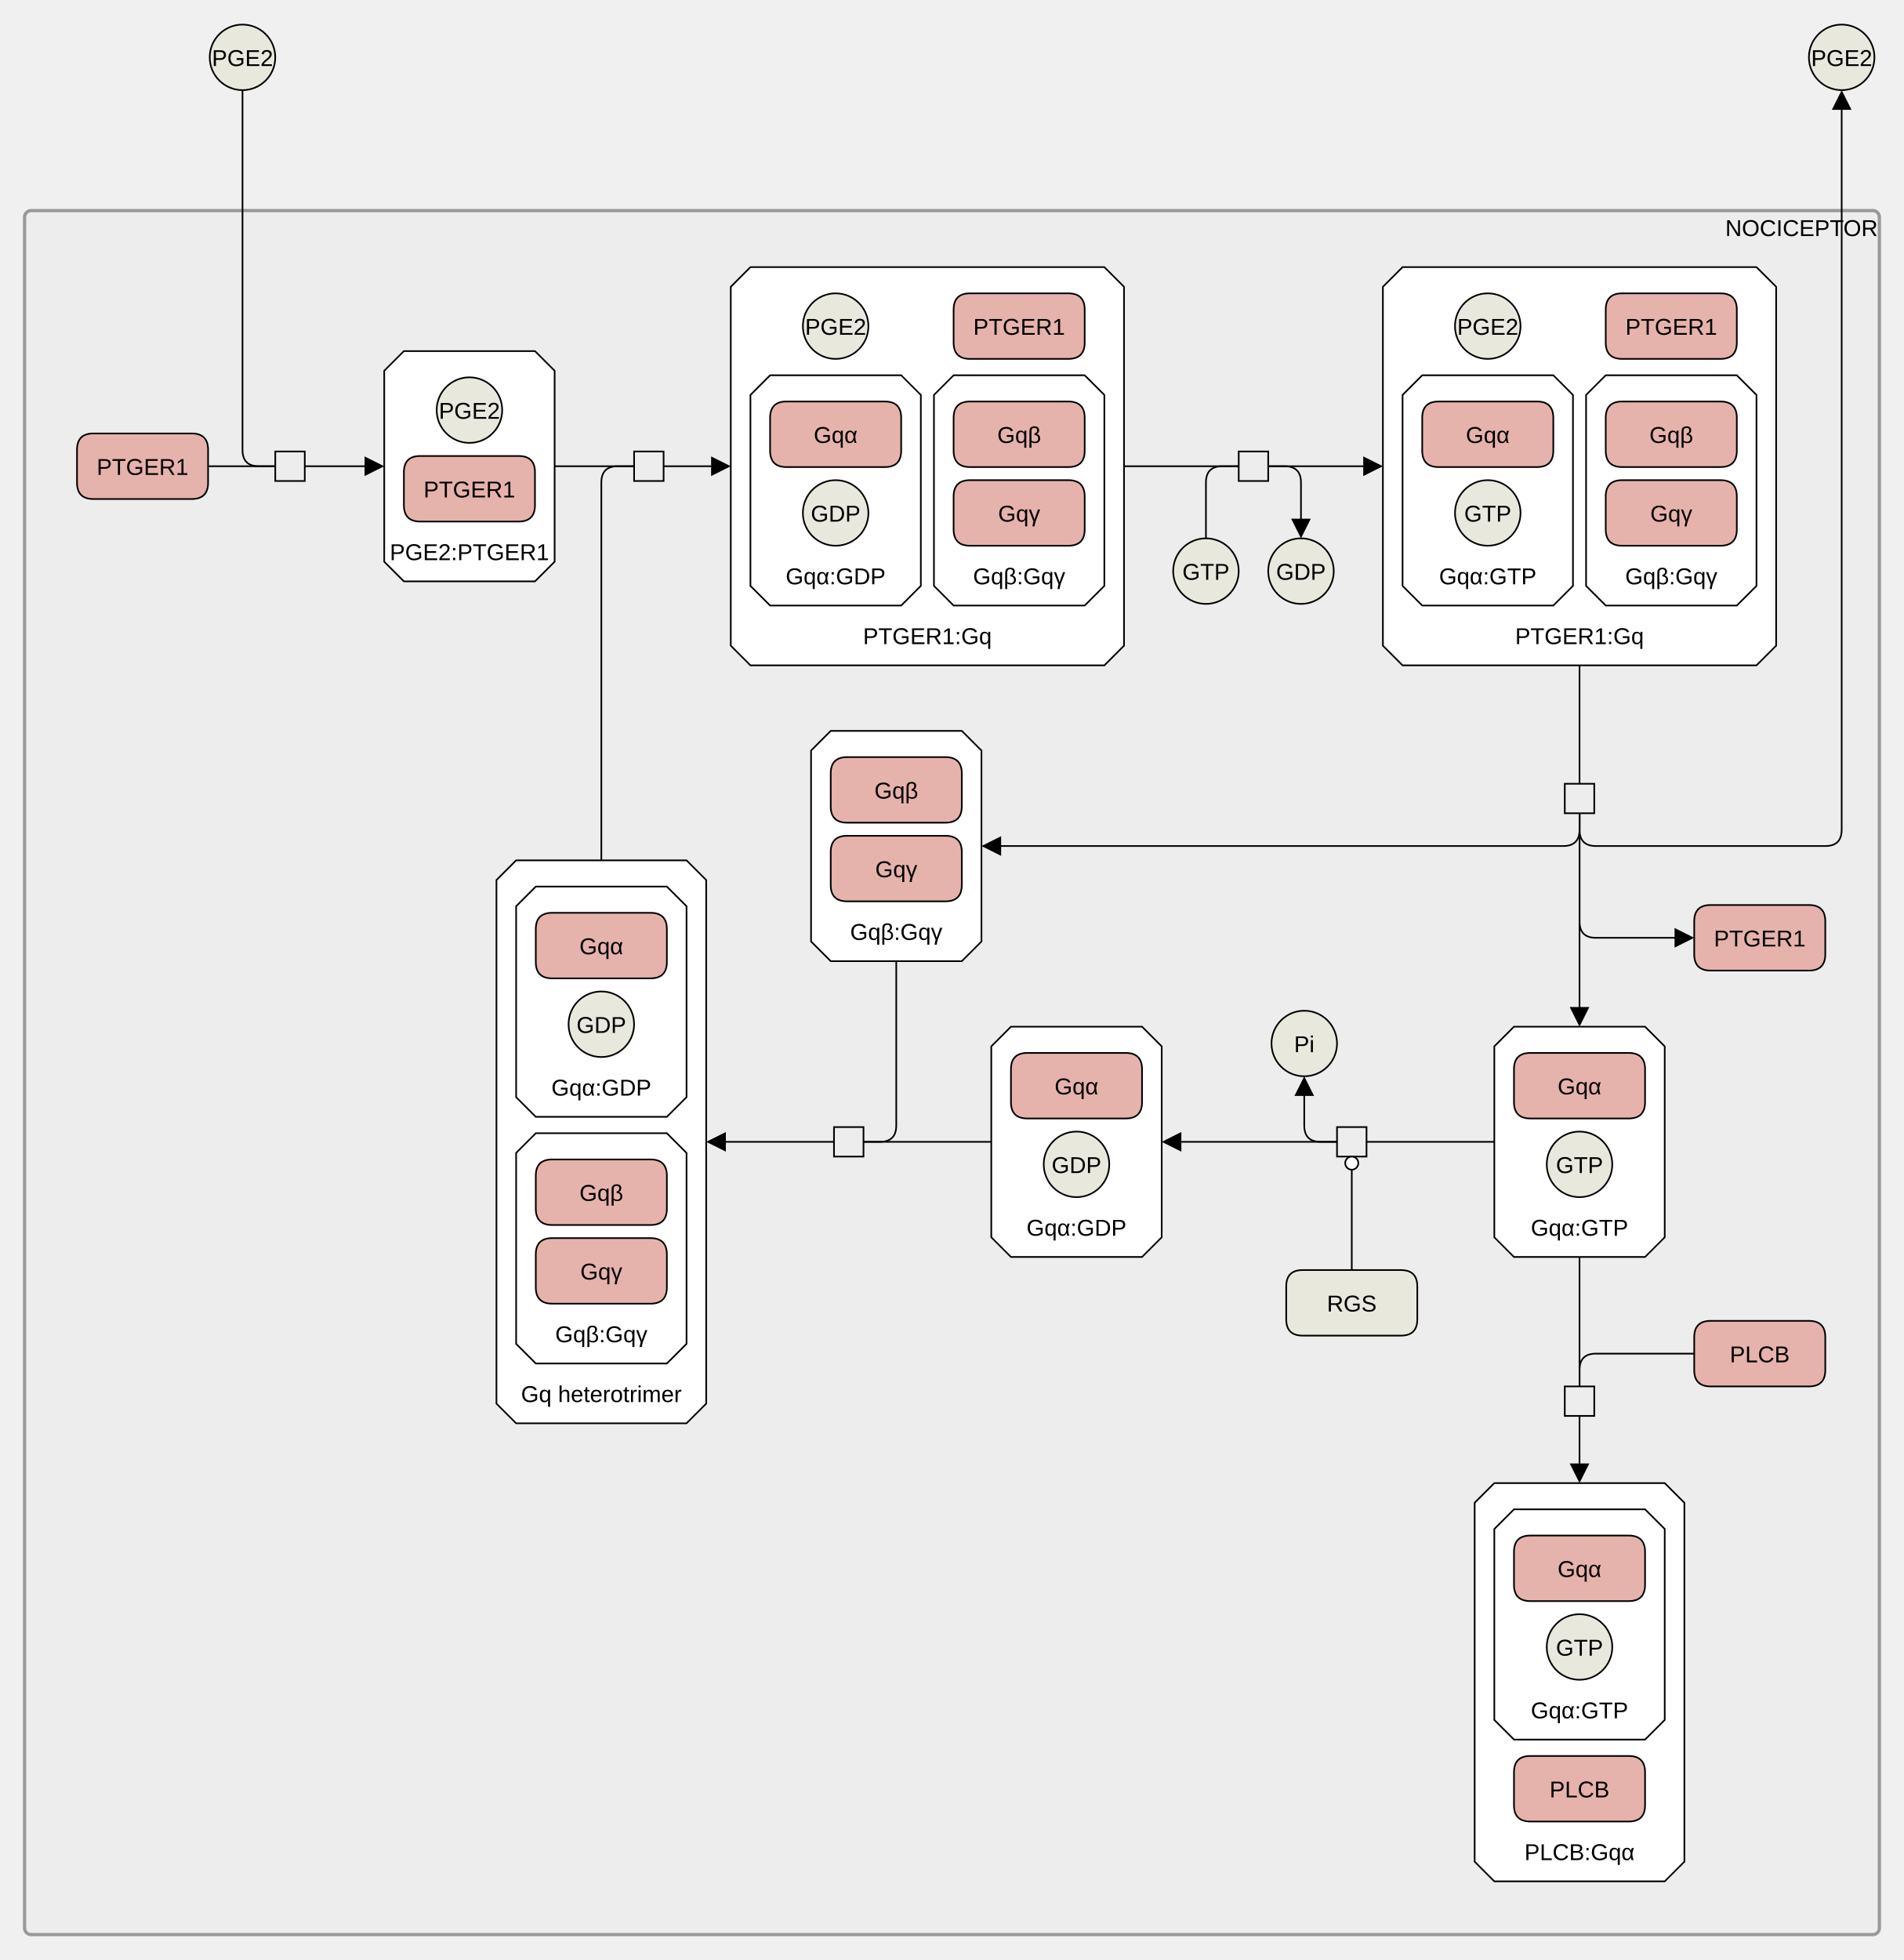
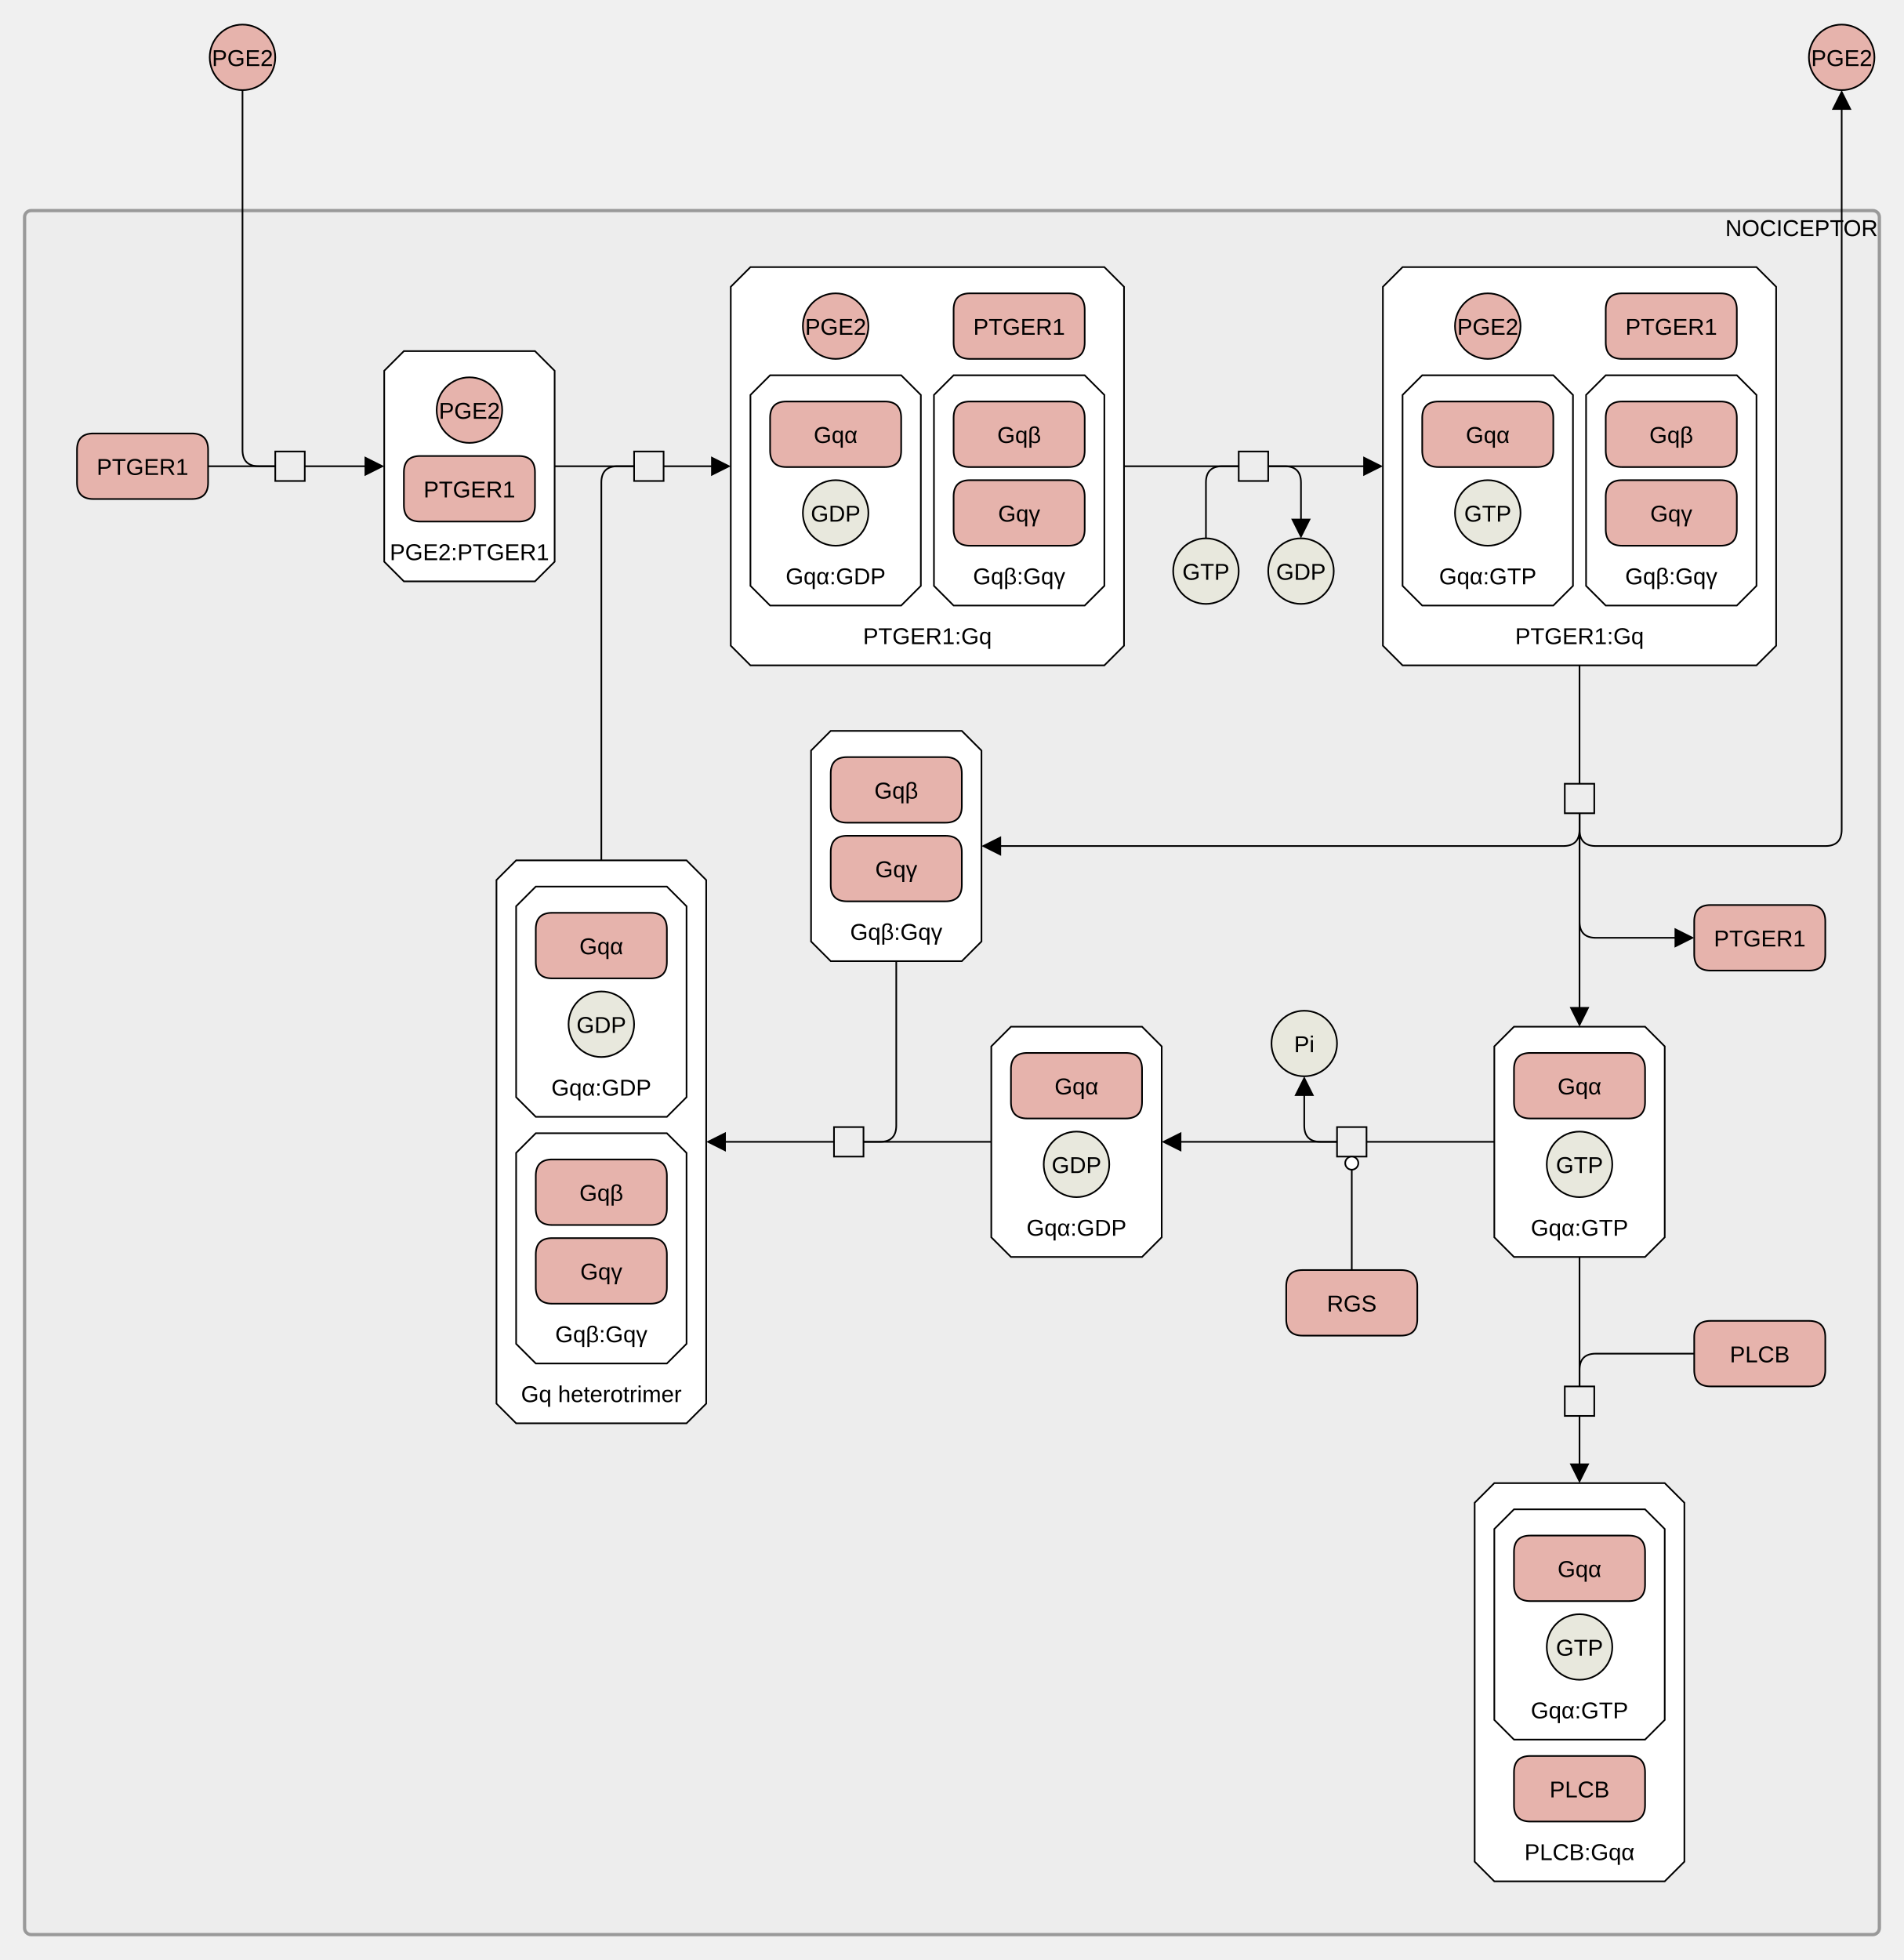
<svg xmlns="http://www.w3.org/2000/svg" width="1162" height="1196" viewBox="0 0 1162 1196" stroke-linecap="butt" stroke-miterlimit="10">
  <g transform="translate(-25,-25)">
    <path d="M40 157.5 C40 155.291 41.791 153.5 44 153.5 L1168 153.5 C1170.209 153.5 1172 155.291 1172 157.5 L1172 1201.5 C1172 1203.709 1170.209 1205.5 1168 1205.5 L44 1205.5 C41.791 1205.5 40 1203.709 40 1201.5 Z" fill="#999999" fill-opacity="0.031" stroke="none" />
    <path d="M40 157.5 C40 155.291 41.791 153.5 44 153.5 L1168 153.5 C1170.209 153.5 1172 155.291 1172 157.5 L1172 1201.5 C1172 1203.709 1170.209 1205.5 1168 1205.5 L44 1205.5 C41.791 1205.5 40 1203.709 40 1201.5 Z" fill="none" stroke="#999999" stroke-width="2" />
    <text x="1124.5" y="169.041" text-anchor="middle" font-family="'Dialog', Arial, Helvetica, sans-serif" font-size="14" fill="#000000" stroke="none" xml:space="preserve">NOCICEPTOR</text>
    <path d="M483 188 L699 188 L711 200 L711 419 L699 431 L483 431 L471 419 L471 200 Z" fill="#FFFFFF" stroke="none" />
    <path d="M483 188 L699 188 L711 200 L711 419 L699 431 L483 431 L471 419 L471 200 Z" fill="none" stroke="#000000" />
    <text x="591" y="418.041" text-anchor="middle" font-family="'Dialog', Arial, Helvetica, sans-serif" font-size="14" fill="#000000" stroke="none" xml:space="preserve">PTGER1:Gq</text>
    <path d="M495 254 L575 254 L587 266 L587 382.5 L575 394.5 L495 394.5 L483 382.5 L483 266 Z" fill="#FFFFFF" stroke="none" />
    <path d="M495 254 L575 254 L587 266 L587 382.5 L575 394.5 L495 394.5 L483 382.5 L483 266 Z" fill="none" stroke="#000000" />
    <text x="535" y="381.541" text-anchor="middle" font-family="'Dialog', Arial, Helvetica, sans-serif" font-size="14" fill="#000000" stroke="none" xml:space="preserve">Gqα:GDP</text>
    <path d="M495 280 Q495 270 505 270 L565 270 Q575 270 575 280 L575 300 Q575 310 565 310 L505 310 Q495 310 495 300 Z" fill="#E6B3AC" stroke="none" />
    <path d="M495 280 Q495 270 505 270 L565 270 Q575 270 575 280 L575 300 Q575 310 565 310 L505 310 Q495 310 495 300 Z" fill="none" stroke="#000000" />
    <text x="535" y="295.291" text-anchor="middle" font-family="'Dialog', Arial, Helvetica, sans-serif" font-size="14" fill="#000000" stroke="none" xml:space="preserve">Gqα</text>
    <path d="M515 338 C515 326.954 523.954 318 535 318 L535 318 C546.046 318 555 326.954 555 338 L555 338 C555 349.046 546.046 358 535 358 L535 358 C523.954 358 515 349.046 515 338 Z" fill="#E8E8DD" stroke="none" />
    <path d="M515 338 C515 326.954 523.954 318 535 318 L535 318 C546.046 318 555 326.954 555 338 L555 338 C555 349.046 546.046 358 535 358 L535 358 C523.954 358 515 349.046 515 338 Z" fill="none" stroke="#000000" />
    <text x="535" y="343.291" text-anchor="middle" font-family="'Dialog', Arial, Helvetica, sans-serif" font-size="14" fill="#000000" stroke="none" xml:space="preserve">GDP</text>
    <path d="M607 254 L687 254 L699 266 L699 382.5 L687 394.5 L607 394.5 L595 382.5 L595 266 Z" fill="#FFFFFF" stroke="none" />
    <path d="M607 254 L687 254 L699 266 L699 382.5 L687 394.5 L607 394.5 L595 382.5 L595 266 Z" fill="none" stroke="#000000" />
    <text x="647" y="381.541" text-anchor="middle" font-family="'Dialog', Arial, Helvetica, sans-serif" font-size="14" fill="#000000" stroke="none" xml:space="preserve">Gqβ:Gqγ</text>
    <path d="M607 280 Q607 270 617 270 L677 270 Q687 270 687 280 L687 300 Q687 310 677 310 L617 310 Q607 310 607 300 Z" fill="#E6B3AC" stroke="none" />
    <path d="M607 280 Q607 270 617 270 L677 270 Q687 270 687 280 L687 300 Q687 310 677 310 L617 310 Q607 310 607 300 Z" fill="none" stroke="#000000" />
    <text x="647" y="295.291" text-anchor="middle" font-family="'Dialog', Arial, Helvetica, sans-serif" font-size="14" fill="#000000" stroke="none" xml:space="preserve">Gqβ</text>
    <path d="M607 328 Q607 318 617 318 L677 318 Q687 318 687 328 L687 348 Q687 358 677 358 L617 358 Q607 358 607 348 Z" fill="#E6B3AC" stroke="none" />
    <path d="M607 328 Q607 318 617 318 L677 318 Q687 318 687 328 L687 348 Q687 358 677 358 L617 358 Q607 358 607 348 Z" fill="none" stroke="#000000" />
    <text x="647" y="343.291" text-anchor="middle" font-family="'Dialog', Arial, Helvetica, sans-serif" font-size="14" fill="#000000" stroke="none" xml:space="preserve">Gqγ</text>
-     <path d="M515 224 C515 212.954 523.954 204 535 204 L535 204 C546.046 204 555 212.954 555 224 L555 224 C555 235.046 546.046 244 535 244 L535 244 C523.954 244 515 235.046 515 224 Z" fill="#E8E8DD" stroke="none" />
+     <path d="M515 224 C515 212.954 523.954 204 535 204 L535 204 C546.046 204 555 212.954 555 224 L555 224 C555 235.046 546.046 244 535 244 L535 244 C523.954 244 515 235.046 515 224 Z" fill="#E6B3AC" stroke="none" />
    <path d="M515 224 C515 212.954 523.954 204 535 204 L535 204 C546.046 204 555 212.954 555 224 L555 224 C555 235.046 546.046 244 535 244 L535 244 C523.954 244 515 235.046 515 224 Z" fill="none" stroke="#000000" />
    <text x="535" y="229.291" text-anchor="middle" font-family="'Dialog', Arial, Helvetica, sans-serif" font-size="14" fill="#000000" stroke="none" xml:space="preserve">PGE2</text>
    <path d="M607 214 Q607 204 617 204 L677 204 Q687 204 687 214 L687 234 Q687 244 677 244 L617 244 Q607 244 607 234 Z" fill="#E6B3AC" stroke="none" />
    <path d="M607 214 Q607 204 617 204 L677 204 Q687 204 687 214 L687 234 Q687 244 677 244 L617 244 Q607 244 607 234 Z" fill="none" stroke="#000000" />
    <text x="647" y="229.291" text-anchor="middle" font-family="'Dialog', Arial, Helvetica, sans-serif" font-size="14" fill="#000000" stroke="none" xml:space="preserve">PTGER1</text>
    <path d="M881 188 L1097 188 L1109 200 L1109 419 L1097 431 L881 431 L869 419 L869 200 Z" fill="#FFFFFF" stroke="none" />
    <path d="M881 188 L1097 188 L1109 200 L1109 419 L1097 431 L881 431 L869 419 L869 200 Z" fill="none" stroke="#000000" />
    <text x="989" y="418.041" text-anchor="middle" font-family="'Dialog', Arial, Helvetica, sans-serif" font-size="14" fill="#000000" stroke="none" xml:space="preserve">PTGER1:Gq</text>
    <path d="M1005 254 L1085 254 L1097 266 L1097 382.5 L1085 394.5 L1005 394.5 L993 382.5 L993 266 Z" fill="#FFFFFF" stroke="none" />
    <path d="M1005 254 L1085 254 L1097 266 L1097 382.5 L1085 394.5 L1005 394.5 L993 382.5 L993 266 Z" fill="none" stroke="#000000" />
    <text x="1045" y="381.541" text-anchor="middle" font-family="'Dialog', Arial, Helvetica, sans-serif" font-size="14" fill="#000000" stroke="none" xml:space="preserve">Gqβ:Gqγ</text>
    <path d="M1005 280 Q1005 270 1015 270 L1075 270 Q1085 270 1085 280 L1085 300 Q1085 310 1075 310 L1015 310 Q1005 310 1005 300 Z" fill="#E6B3AC" stroke="none" />
    <path d="M1005 280 Q1005 270 1015 270 L1075 270 Q1085 270 1085 280 L1085 300 Q1085 310 1075 310 L1015 310 Q1005 310 1005 300 Z" fill="none" stroke="#000000" />
    <text x="1045" y="295.291" text-anchor="middle" font-family="'Dialog', Arial, Helvetica, sans-serif" font-size="14" fill="#000000" stroke="none" xml:space="preserve">Gqβ</text>
    <path d="M1005 328 Q1005 318 1015 318 L1075 318 Q1085 318 1085 328 L1085 348 Q1085 358 1075 358 L1015 358 Q1005 358 1005 348 Z" fill="#E6B3AC" stroke="none" />
    <path d="M1005 328 Q1005 318 1015 318 L1075 318 Q1085 318 1085 328 L1085 348 Q1085 358 1075 358 L1015 358 Q1005 358 1005 348 Z" fill="none" stroke="#000000" />
    <text x="1045" y="343.291" text-anchor="middle" font-family="'Dialog', Arial, Helvetica, sans-serif" font-size="14" fill="#000000" stroke="none" xml:space="preserve">Gqγ</text>
    <path d="M893 254 L973 254 L985 266 L985 382.5 L973 394.5 L893 394.5 L881 382.5 L881 266 Z" fill="#FFFFFF" stroke="none" />
    <path d="M893 254 L973 254 L985 266 L985 382.5 L973 394.5 L893 394.5 L881 382.5 L881 266 Z" fill="none" stroke="#000000" />
    <text x="933" y="381.541" text-anchor="middle" font-family="'Dialog', Arial, Helvetica, sans-serif" font-size="14" fill="#000000" stroke="none" xml:space="preserve">Gqα:GTP</text>
    <path d="M893 280 Q893 270 903 270 L963 270 Q973 270 973 280 L973 300 Q973 310 963 310 L903 310 Q893 310 893 300 Z" fill="#E6B3AC" stroke="none" />
    <path d="M893 280 Q893 270 903 270 L963 270 Q973 270 973 280 L973 300 Q973 310 963 310 L903 310 Q893 310 893 300 Z" fill="none" stroke="#000000" />
    <text x="933" y="295.291" text-anchor="middle" font-family="'Dialog', Arial, Helvetica, sans-serif" font-size="14" fill="#000000" stroke="none" xml:space="preserve">Gqα</text>
    <path d="M913 338 C913 326.954 921.954 318 933 318 L933 318 C944.046 318 953 326.954 953 338 L953 338 C953 349.046 944.046 358 933 358 L933 358 C921.954 358 913 349.046 913 338 Z" fill="#E8E8DD" stroke="none" />
    <path d="M913 338 C913 326.954 921.954 318 933 318 L933 318 C944.046 318 953 326.954 953 338 L953 338 C953 349.046 944.046 358 933 358 L933 358 C921.954 358 913 349.046 913 338 Z" fill="none" stroke="#000000" />
    <text x="933" y="343.291" text-anchor="middle" font-family="'Dialog', Arial, Helvetica, sans-serif" font-size="14" fill="#000000" stroke="none" xml:space="preserve">GTP</text>
-     <path d="M913 224 C913 212.954 921.954 204 933 204 L933 204 C944.046 204 953 212.954 953 224 L953 224 C953 235.046 944.046 244 933 244 L933 244 C921.954 244 913 235.046 913 224 Z" fill="#E8E8DD" stroke="none" />
+     <path d="M913 224 C913 212.954 921.954 204 933 204 L933 204 C944.046 204 953 212.954 953 224 L953 224 C953 235.046 944.046 244 933 244 L933 244 C921.954 244 913 235.046 913 224 Z" fill="#E6B3AC" stroke="none" />
    <path d="M913 224 C913 212.954 921.954 204 933 204 L933 204 C944.046 204 953 212.954 953 224 L953 224 C953 235.046 944.046 244 933 244 L933 244 C921.954 244 913 235.046 913 224 Z" fill="none" stroke="#000000" />
    <text x="933" y="229.291" text-anchor="middle" font-family="'Dialog', Arial, Helvetica, sans-serif" font-size="14" fill="#000000" stroke="none" xml:space="preserve">PGE2</text>
    <path d="M1005 214 Q1005 204 1015 204 L1075 204 Q1085 204 1085 214 L1085 234 Q1085 244 1075 244 L1015 244 Q1005 244 1005 234 Z" fill="#E6B3AC" stroke="none" />
    <path d="M1005 214 Q1005 204 1015 204 L1075 204 Q1085 204 1085 214 L1085 234 Q1085 244 1075 244 L1015 244 Q1005 244 1005 234 Z" fill="none" stroke="#000000" />
    <text x="1045" y="229.291" text-anchor="middle" font-family="'Dialog', Arial, Helvetica, sans-serif" font-size="14" fill="#000000" stroke="none" xml:space="preserve">PTGER1</text>
    <path d="M340 550 L444 550 L456 562 L456 881.5 L444 893.5 L340 893.5 L328 881.5 L328 562 Z" fill="#FFFFFF" stroke="none" />
    <path d="M340 550 L444 550 L456 562 L456 881.5 L444 893.5 L340 893.5 L328 881.5 L328 562 Z" fill="none" stroke="#000000" />
    <text x="392" y="880.541" text-anchor="middle" font-family="'Dialog', Arial, Helvetica, sans-serif" font-size="14" fill="#000000" stroke="none" xml:space="preserve">Gq heterotrimer</text>
    <path d="M352 716.5 L432 716.5 L444 728.5 L444 845 L432 857 L352 857 L340 845 L340 728.5 Z" fill="#FFFFFF" stroke="none" />
    <path d="M352 716.5 L432 716.5 L444 728.5 L444 845 L432 857 L352 857 L340 845 L340 728.5 Z" fill="none" stroke="#000000" />
    <text x="392" y="844.041" text-anchor="middle" font-family="'Dialog', Arial, Helvetica, sans-serif" font-size="14" fill="#000000" stroke="none" xml:space="preserve">Gqβ:Gqγ</text>
    <path d="M352 742.5 Q352 732.5 362 732.5 L422 732.5 Q432 732.5 432 742.5 L432 762.5 Q432 772.5 422 772.5 L362 772.5 Q352 772.5 352 762.5 Z" fill="#E6B3AC" stroke="none" />
    <path d="M352 742.5 Q352 732.5 362 732.5 L422 732.5 Q432 732.5 432 742.5 L432 762.5 Q432 772.5 422 772.5 L362 772.5 Q352 772.5 352 762.5 Z" fill="none" stroke="#000000" />
    <text x="392" y="757.791" text-anchor="middle" font-family="'Dialog', Arial, Helvetica, sans-serif" font-size="14" fill="#000000" stroke="none" xml:space="preserve">Gqβ</text>
    <path d="M352 790.5 Q352 780.5 362 780.5 L422 780.5 Q432 780.5 432 790.5 L432 810.5 Q432 820.5 422 820.5 L362 820.5 Q352 820.5 352 810.5 Z" fill="#E6B3AC" stroke="none" />
    <path d="M352 790.5 Q352 780.5 362 780.5 L422 780.5 Q432 780.5 432 790.5 L432 810.5 Q432 820.5 422 820.5 L362 820.5 Q352 820.5 352 810.5 Z" fill="none" stroke="#000000" />
    <text x="392" y="805.791" text-anchor="middle" font-family="'Dialog', Arial, Helvetica, sans-serif" font-size="14" fill="#000000" stroke="none" xml:space="preserve">Gqγ</text>
    <path d="M352 566 L432 566 L444 578 L444 694.5 L432 706.5 L352 706.5 L340 694.5 L340 578 Z" fill="#FFFFFF" stroke="none" />
    <path d="M352 566 L432 566 L444 578 L444 694.5 L432 706.5 L352 706.5 L340 694.5 L340 578 Z" fill="none" stroke="#000000" />
    <text x="392" y="693.541" text-anchor="middle" font-family="'Dialog', Arial, Helvetica, sans-serif" font-size="14" fill="#000000" stroke="none" xml:space="preserve">Gqα:GDP</text>
    <path d="M352 592 Q352 582 362 582 L422 582 Q432 582 432 592 L432 612 Q432 622 422 622 L362 622 Q352 622 352 612 Z" fill="#E6B3AC" stroke="none" />
    <path d="M352 592 Q352 582 362 582 L422 582 Q432 582 432 592 L432 612 Q432 622 422 622 L362 622 Q352 622 352 612 Z" fill="none" stroke="#000000" />
    <text x="392" y="607.291" text-anchor="middle" font-family="'Dialog', Arial, Helvetica, sans-serif" font-size="14" fill="#000000" stroke="none" xml:space="preserve">Gqα</text>
    <path d="M372 650 C372 638.954 380.954 630 392 630 L392 630 C403.046 630 412 638.954 412 650 L412 650 C412 661.046 403.046 670 392 670 L392 670 C380.954 670 372 661.046 372 650 Z" fill="#E8E8DD" stroke="none" />
    <path d="M372 650 C372 638.954 380.954 630 392 630 L392 630 C403.046 630 412 638.954 412 650 L412 650 C412 661.046 403.046 670 392 670 L392 670 C380.954 670 372 661.046 372 650 Z" fill="none" stroke="#000000" />
    <text x="392" y="655.291" text-anchor="middle" font-family="'Dialog', Arial, Helvetica, sans-serif" font-size="14" fill="#000000" stroke="none" xml:space="preserve">GDP</text>
    <path d="M937 930 L1041 930 L1053 942 L1053 1161 L1041 1173 L937 1173 L925 1161 L925 942 Z" fill="#FFFFFF" stroke="none" />
    <path d="M937 930 L1041 930 L1053 942 L1053 1161 L1041 1173 L937 1173 L925 1161 L925 942 Z" fill="none" stroke="#000000" />
    <text x="989" y="1160.041" text-anchor="middle" font-family="'Dialog', Arial, Helvetica, sans-serif" font-size="14" fill="#000000" stroke="none" xml:space="preserve">PLCB:Gqα</text>
    <path d="M949 1106.5 Q949 1096.5 959 1096.5 L1019 1096.5 Q1029 1096.5 1029 1106.5 L1029 1126.5 Q1029 1136.5 1019 1136.5 L959 1136.5 Q949 1136.5 949 1126.5 Z" fill="#E6B3AC" stroke="none" />
    <path d="M949 1106.5 Q949 1096.5 959 1096.5 L1019 1096.5 Q1029 1096.5 1029 1106.5 L1029 1126.5 Q1029 1136.5 1019 1136.5 L959 1136.5 Q949 1136.5 949 1126.5 Z" fill="none" stroke="#000000" />
    <text x="989" y="1121.791" text-anchor="middle" font-family="'Dialog', Arial, Helvetica, sans-serif" font-size="14" fill="#000000" stroke="none" xml:space="preserve">PLCB</text>
    <path d="M949 946 L1029 946 L1041 958 L1041 1074.5 L1029 1086.5 L949 1086.5 L937 1074.5 L937 958 Z" fill="#FFFFFF" stroke="none" />
    <path d="M949 946 L1029 946 L1041 958 L1041 1074.5 L1029 1086.5 L949 1086.5 L937 1074.5 L937 958 Z" fill="none" stroke="#000000" />
    <text x="989" y="1073.541" text-anchor="middle" font-family="'Dialog', Arial, Helvetica, sans-serif" font-size="14" fill="#000000" stroke="none" xml:space="preserve">Gqα:GTP</text>
    <path d="M949 972 Q949 962 959 962 L1019 962 Q1029 962 1029 972 L1029 992 Q1029 1002 1019 1002 L959 1002 Q949 1002 949 992 Z" fill="#E6B3AC" stroke="none" />
    <path d="M949 972 Q949 962 959 962 L1019 962 Q1029 962 1029 972 L1029 992 Q1029 1002 1019 1002 L959 1002 Q949 1002 949 992 Z" fill="none" stroke="#000000" />
    <text x="989" y="987.291" text-anchor="middle" font-family="'Dialog', Arial, Helvetica, sans-serif" font-size="14" fill="#000000" stroke="none" xml:space="preserve">Gqα</text>
    <path d="M969 1030 C969 1018.954 977.954 1010 989 1010 L989 1010 C1000.046 1010 1009 1018.954 1009 1030 L1009 1030 C1009 1041.046 1000.046 1050 989 1050 L989 1050 C977.954 1050 969 1041.046 969 1030 Z" fill="#E8E8DD" stroke="none" />
    <path d="M969 1030 C969 1018.954 977.954 1010 989 1010 L989 1010 C1000.046 1010 1009 1018.954 1009 1030 L1009 1030 C1009 1041.046 1000.046 1050 989 1050 L989 1050 C977.954 1050 969 1041.046 969 1030 Z" fill="none" stroke="#000000" />
    <text x="989" y="1035.291" text-anchor="middle" font-family="'Dialog', Arial, Helvetica, sans-serif" font-size="14" fill="#000000" stroke="none" xml:space="preserve">GTP</text>
    <path d="M271.5 239.25 L351.5 239.25 L363.5 251.25 L363.5 367.75 L351.5 379.75 L271.5 379.75 L259.5 367.75 L259.5 251.25 Z" fill="#FFFFFF" stroke="none" />
    <path d="M271.5 239.25 L351.5 239.25 L363.5 251.25 L363.5 367.75 L351.5 379.75 L271.5 379.75 L259.5 367.75 L259.5 251.25 Z" fill="none" stroke="#000000" />
    <text x="311.5" y="366.791" text-anchor="middle" font-family="'Dialog', Arial, Helvetica, sans-serif" font-size="14" fill="#000000" stroke="none" xml:space="preserve">PGE2:PTGER1</text>
-     <path d="M291.5 275.25 C291.5 264.204 300.454 255.25 311.5 255.25 L311.5 255.25 C322.546 255.25 331.5 264.204 331.5 275.25 L331.5 275.25 C331.5 286.296 322.546 295.25 311.5 295.25 L311.5 295.25 C300.454 295.25 291.5 286.296 291.5 275.25 Z" fill="#E8E8DD" stroke="none" />
+     <path d="M291.5 275.25 C291.5 264.204 300.454 255.25 311.5 255.25 L311.5 255.25 C322.546 255.25 331.5 264.204 331.5 275.25 L331.5 275.25 C331.5 286.296 322.546 295.25 311.5 295.25 L311.5 295.25 C300.454 295.25 291.5 286.296 291.5 275.25 Z" fill="#E6B3AC" stroke="none" />
    <path d="M291.5 275.25 C291.5 264.204 300.454 255.25 311.5 255.25 L311.5 255.25 C322.546 255.25 331.5 264.204 331.5 275.25 L331.5 275.25 C331.5 286.296 322.546 295.25 311.5 295.25 L311.5 295.25 C300.454 295.25 291.5 286.296 291.5 275.25 Z" fill="none" stroke="#000000" />
    <text x="311.5" y="280.541" text-anchor="middle" font-family="'Dialog', Arial, Helvetica, sans-serif" font-size="14" fill="#000000" stroke="none" xml:space="preserve">PGE2</text>
    <path d="M271.5 313.25 Q271.5 303.25 281.5 303.25 L341.5 303.25 Q351.5 303.25 351.5 313.25 L351.5 333.25 Q351.5 343.25 341.5 343.25 L281.5 343.25 Q271.5 343.25 271.5 333.25 Z" fill="#E6B3AC" stroke="none" />
    <path d="M271.5 313.25 Q271.5 303.25 281.5 303.25 L341.5 303.25 Q351.5 303.25 351.5 313.25 L351.5 333.25 Q351.5 343.25 341.5 343.25 L281.5 343.25 Q271.5 343.25 271.5 333.25 Z" fill="none" stroke="#000000" />
    <text x="311.5" y="328.541" text-anchor="middle" font-family="'Dialog', Arial, Helvetica, sans-serif" font-size="14" fill="#000000" stroke="none" xml:space="preserve">PTGER1</text>
    <path d="M532 471 L612 471 L624 483 L624 599.5 L612 611.5 L532 611.5 L520 599.5 L520 483 Z" fill="#FFFFFF" stroke="none" />
    <path d="M532 471 L612 471 L624 483 L624 599.5 L612 611.5 L532 611.5 L520 599.5 L520 483 Z" fill="none" stroke="#000000" />
    <text x="572" y="598.541" text-anchor="middle" font-family="'Dialog', Arial, Helvetica, sans-serif" font-size="14" fill="#000000" stroke="none" xml:space="preserve">Gqβ:Gqγ</text>
    <path d="M532 545 Q532 535 542 535 L602 535 Q612 535 612 545 L612 565 Q612 575 602 575 L542 575 Q532 575 532 565 Z" fill="#E6B3AC" stroke="none" />
    <path d="M532 545 Q532 535 542 535 L602 535 Q612 535 612 545 L612 565 Q612 575 602 575 L542 575 Q532 575 532 565 Z" fill="none" stroke="#000000" />
    <text x="572" y="560.291" text-anchor="middle" font-family="'Dialog', Arial, Helvetica, sans-serif" font-size="14" fill="#000000" stroke="none" xml:space="preserve">Gqγ</text>
    <path d="M532 497 Q532 487 542 487 L602 487 Q612 487 612 497 L612 517 Q612 527 602 527 L542 527 Q532 527 532 517 Z" fill="#E6B3AC" stroke="none" />
    <path d="M532 497 Q532 487 542 487 L602 487 Q612 487 612 497 L612 517 Q612 527 602 527 L542 527 Q532 527 532 517 Z" fill="none" stroke="#000000" />
    <text x="572" y="512.291" text-anchor="middle" font-family="'Dialog', Arial, Helvetica, sans-serif" font-size="14" fill="#000000" stroke="none" xml:space="preserve">Gqβ</text>
    <path d="M741 373.5 C741 362.454 749.954 353.5 761 353.5 L761 353.5 C772.046 353.5 781 362.454 781 373.5 L781 373.5 C781 384.546 772.046 393.5 761 393.5 L761 393.5 C749.954 393.5 741 384.546 741 373.5 Z" fill="#E8E8DD" stroke="none" />
    <path d="M741 373.5 C741 362.454 749.954 353.5 761 353.5 L761 353.5 C772.046 353.5 781 362.454 781 373.5 L781 373.5 C781 384.546 772.046 393.5 761 393.5 L761 393.5 C749.954 393.5 741 384.546 741 373.5 Z" fill="none" stroke="#000000" />
    <text x="761" y="378.791" text-anchor="middle" font-family="'Dialog', Arial, Helvetica, sans-serif" font-size="14" fill="#000000" stroke="none" xml:space="preserve">GTP</text>
    <path d="M799 373.5 C799 362.454 807.954 353.5 819 353.5 L819 353.5 C830.046 353.5 839 362.454 839 373.5 L839 373.5 C839 384.546 830.046 393.5 819 393.5 L819 393.5 C807.954 393.5 799 384.546 799 373.5 Z" fill="#E8E8DD" stroke="none" />
    <path d="M799 373.5 C799 362.454 807.954 353.5 819 353.5 L819 353.5 C830.046 353.5 839 362.454 839 373.5 L839 373.5 C839 384.546 830.046 393.5 819 393.5 L819 393.5 C807.954 393.5 799 384.546 799 373.5 Z" fill="none" stroke="#000000" />
    <text x="819" y="378.791" text-anchor="middle" font-family="'Dialog', Arial, Helvetica, sans-serif" font-size="14" fill="#000000" stroke="none" xml:space="preserve">GDP</text>
    <path d="M72 299.5 Q72 289.5 82 289.5 L142 289.5 Q152 289.5 152 299.5 L152 319.5 Q152 329.5 142 329.5 L82 329.5 Q72 329.5 72 319.5 Z" fill="#E6B3AC" stroke="none" />
    <path d="M72 299.5 Q72 289.5 82 289.5 L142 289.5 Q152 289.5 152 299.5 L152 319.5 Q152 329.5 142 329.5 L82 329.5 Q72 329.5 72 319.5 Z" fill="none" stroke="#000000" />
    <text x="112" y="314.791" text-anchor="middle" font-family="'Dialog', Arial, Helvetica, sans-serif" font-size="14" fill="#000000" stroke="none" xml:space="preserve">PTGER1</text>
    <path d="M801 661.75 C801 650.704 809.954 641.75 821 641.75 L821 641.75 C832.046 641.75 841 650.704 841 661.75 L841 661.75 C841 672.796 832.046 681.75 821 681.75 L821 681.75 C809.954 681.75 801 672.796 801 661.75 Z" fill="#E8E8DD" stroke="none" />
    <path d="M801 661.75 C801 650.704 809.954 641.75 821 641.75 L821 641.75 C832.046 641.75 841 650.704 841 661.75 L841 661.75 C841 672.796 832.046 681.75 821 681.75 L821 681.75 C809.954 681.75 801 672.796 801 661.75 Z" fill="none" stroke="#000000" />
    <text x="821" y="667.041" text-anchor="middle" font-family="'Dialog', Arial, Helvetica, sans-serif" font-size="14" fill="#000000" stroke="none" xml:space="preserve">Pi</text>
    <path d="M642 651.5 L722 651.5 L734 663.5 L734 780 L722 792 L642 792 L630 780 L630 663.5 Z" fill="#FFFFFF" stroke="none" />
    <path d="M642 651.5 L722 651.5 L734 663.5 L734 780 L722 792 L642 792 L630 780 L630 663.5 Z" fill="none" stroke="#000000" />
    <text x="682" y="779.041" text-anchor="middle" font-family="'Dialog', Arial, Helvetica, sans-serif" font-size="14" fill="#000000" stroke="none" xml:space="preserve">Gqα:GDP</text>
    <path d="M642 677.5 Q642 667.5 652 667.5 L712 667.5 Q722 667.5 722 677.5 L722 697.5 Q722 707.5 712 707.5 L652 707.5 Q642 707.5 642 697.5 Z" fill="#E6B3AC" stroke="none" />
    <path d="M642 677.5 Q642 667.5 652 667.5 L712 667.5 Q722 667.5 722 677.5 L722 697.5 Q722 707.5 712 707.5 L652 707.5 Q642 707.5 642 697.5 Z" fill="none" stroke="#000000" />
    <text x="682" y="692.791" text-anchor="middle" font-family="'Dialog', Arial, Helvetica, sans-serif" font-size="14" fill="#000000" stroke="none" xml:space="preserve">Gqα</text>
    <path d="M662 735.5 C662 724.454 670.954 715.5 682 715.5 L682 715.5 C693.046 715.5 702 724.454 702 735.5 L702 735.5 C702 746.546 693.046 755.5 682 755.5 L682 755.5 C670.954 755.5 662 746.546 662 735.5 Z" fill="#E8E8DD" stroke="none" />
    <path d="M662 735.5 C662 724.454 670.954 715.5 682 715.5 L682 715.5 C693.046 715.5 702 724.454 702 735.5 L702 735.5 C702 746.546 693.046 755.5 682 755.5 L682 755.5 C670.954 755.5 662 746.546 662 735.5 Z" fill="none" stroke="#000000" />
    <text x="682" y="740.791" text-anchor="middle" font-family="'Dialog', Arial, Helvetica, sans-serif" font-size="14" fill="#000000" stroke="none" xml:space="preserve">GDP</text>
    <path d="M949 651.5 L1029 651.5 L1041 663.5 L1041 780 L1029 792 L949 792 L937 780 L937 663.5 Z" fill="#FFFFFF" stroke="none" />
    <path d="M949 651.5 L1029 651.5 L1041 663.5 L1041 780 L1029 792 L949 792 L937 780 L937 663.5 Z" fill="none" stroke="#000000" />
    <text x="989" y="779.041" text-anchor="middle" font-family="'Dialog', Arial, Helvetica, sans-serif" font-size="14" fill="#000000" stroke="none" xml:space="preserve">Gqα:GTP</text>
    <path d="M949 677.5 Q949 667.5 959 667.5 L1019 667.5 Q1029 667.5 1029 677.5 L1029 697.5 Q1029 707.5 1019 707.5 L959 707.5 Q949 707.5 949 697.5 Z" fill="#E6B3AC" stroke="none" />
    <path d="M949 677.5 Q949 667.5 959 667.5 L1019 667.5 Q1029 667.5 1029 677.5 L1029 697.5 Q1029 707.5 1019 707.5 L959 707.5 Q949 707.5 949 697.5 Z" fill="none" stroke="#000000" />
    <text x="989" y="692.791" text-anchor="middle" font-family="'Dialog', Arial, Helvetica, sans-serif" font-size="14" fill="#000000" stroke="none" xml:space="preserve">Gqα</text>
    <path d="M969 735.5 C969 724.454 977.954 715.5 989 715.5 L989 715.5 C1000.046 715.5 1009 724.454 1009 735.5 L1009 735.5 C1009 746.546 1000.046 755.5 989 755.5 L989 755.5 C977.954 755.5 969 746.546 969 735.5 Z" fill="#E8E8DD" stroke="none" />
    <path d="M969 735.5 C969 724.454 977.954 715.5 989 715.5 L989 715.5 C1000.046 715.5 1009 724.454 1009 735.5 L1009 735.5 C1009 746.546 1000.046 755.5 989 755.5 L989 755.5 C977.954 755.5 969 746.546 969 735.5 Z" fill="none" stroke="#000000" />
    <text x="989" y="740.791" text-anchor="middle" font-family="'Dialog', Arial, Helvetica, sans-serif" font-size="14" fill="#000000" stroke="none" xml:space="preserve">GTP</text>
-     <path d="M810 810 Q810 800 820 800 L880 800 Q890 800 890 810 L890 830 Q890 840 880 840 L820 840 Q810 840 810 830 Z" fill="#E8E8DD" stroke="none" />
+     <path d="M810 810 Q810 800 820 800 L880 800 Q890 800 890 810 L890 830 Q890 840 880 840 L820 840 Q810 840 810 830 Z" fill="#E6B3AC" stroke="none" />
    <path d="M810 810 Q810 800 820 800 L880 800 Q890 800 890 810 L890 830 Q890 840 880 840 L820 840 Q810 840 810 830 Z" fill="none" stroke="#000000" />
    <text x="850" y="825.291" text-anchor="middle" font-family="'Dialog', Arial, Helvetica, sans-serif" font-size="14" fill="#000000" stroke="none" xml:space="preserve">RGS</text>
    <path d="M1059 587.25 Q1059 577.25 1069 577.25 L1129 577.25 Q1139 577.25 1139 587.25 L1139 607.25 Q1139 617.25 1129 617.25 L1069 617.25 Q1059 617.25 1059 607.25 Z" fill="#E6B3AC" stroke="none" />
    <path d="M1059 587.25 Q1059 577.25 1069 577.25 L1129 577.25 Q1139 577.25 1139 587.25 L1139 607.25 Q1139 617.25 1129 617.25 L1069 617.25 Q1059 617.25 1059 607.25 Z" fill="none" stroke="#000000" />
    <text x="1099" y="602.541" text-anchor="middle" font-family="'Dialog', Arial, Helvetica, sans-serif" font-size="14" fill="#000000" stroke="none" xml:space="preserve">PTGER1</text>
    <path d="M1059 841 Q1059 831 1069 831 L1129 831 Q1139 831 1139 841 L1139 861 Q1139 871 1129 871 L1069 871 Q1059 871 1059 861 Z" fill="#E6B3AC" stroke="none" />
    <path d="M1059 841 Q1059 831 1069 831 L1129 831 Q1139 831 1139 841 L1139 861 Q1139 871 1129 871 L1069 871 Q1059 871 1059 861 Z" fill="none" stroke="#000000" />
    <text x="1099" y="856.291" text-anchor="middle" font-family="'Dialog', Arial, Helvetica, sans-serif" font-size="14" fill="#000000" stroke="none" xml:space="preserve">PLCB</text>
    <path d="M412 300.5 L430 300.5 L430 318.5 L412 318.5 Z" fill="none" stroke="#000000" />
    <path d="M781 300.5 L799 300.5 L799 318.5 L781 318.5 Z" fill="none" stroke="#000000" />
    <path d="M193 300.5 L211 300.5 L211 318.5 L193 318.5 Z" fill="none" stroke="#000000" />
    <path d="M841 712.75 L859 712.75 L859 730.75 L841 730.75 Z" fill="none" stroke="#000000" />
    <path d="M534 712.75 L552 712.75 L552 730.75 L534 730.75 Z" fill="none" stroke="#000000" />
    <path d="M980 503.25 L998 503.25 L998 521.25 L980 521.25 Z" fill="none" stroke="#000000" />
    <path d="M980 871 L998 871 L998 889 L980 889 Z" fill="none" stroke="#000000" />
-     <path d="M153 60 C153 48.954 161.954 40 173 40 L173 40 C184.046 40 193 48.954 193 60 L193 60 C193 71.046 184.046 80 173 80 L173 80 C161.954 80 153 71.046 153 60 Z" fill="#E8E8DD" stroke="none" />
+     <path d="M153 60 C153 48.954 161.954 40 173 40 L173 40 C184.046 40 193 48.954 193 60 L193 60 C193 71.046 184.046 80 173 80 L173 80 C161.954 80 153 71.046 153 60 Z" fill="#E6B3AC" stroke="none" />
    <path d="M153 60 C153 48.954 161.954 40 173 40 L173 40 C184.046 40 193 48.954 193 60 L193 60 C193 71.046 184.046 80 173 80 L173 80 C161.954 80 153 71.046 153 60 Z" fill="none" stroke="#000000" />
    <text x="173" y="65.291" text-anchor="middle" font-family="'Dialog', Arial, Helvetica, sans-serif" font-size="14" fill="#000000" stroke="none" xml:space="preserve">PGE2</text>
-     <path d="M1129 60 C1129 48.954 1137.954 40 1149 40 L1149 40 C1160.046 40 1169 48.954 1169 60 L1169 60 C1169 71.046 1160.046 80 1149 80 L1149 80 C1137.954 80 1129 71.046 1129 60 Z" fill="#E8E8DD" stroke="none" />
+     <path d="M1129 60 C1129 48.954 1137.954 40 1149 40 L1149 40 C1160.046 40 1169 48.954 1169 60 L1169 60 C1169 71.046 1160.046 80 1149 80 L1149 80 C1137.954 80 1129 71.046 1129 60 Z" fill="#E6B3AC" stroke="none" />
    <path d="M1129 60 C1129 48.954 1137.954 40 1149 40 L1149 40 C1160.046 40 1169 48.954 1169 60 L1169 60 C1169 71.046 1160.046 80 1149 80 L1149 80 C1137.954 80 1129 71.046 1129 60 Z" fill="none" stroke="#000000" />
    <text x="1149" y="65.291" text-anchor="middle" font-family="'Dialog', Arial, Helvetica, sans-serif" font-size="14" fill="#000000" stroke="none" xml:space="preserve">PGE2</text>
    <path d="M363.5 309.5 L412 309.5" fill="none" stroke="#000000" />
    <path d="M430 309.5 L460 309.5" fill="none" stroke="#000000" />
    <path d="M471 309.5 L459 315.5 L459 303.5 Z" fill="#000000" stroke="none" />
    <path d="M392 550 L392 319.5 Q392 309.5 402 309.5 L412 309.5" fill="none" stroke="#000000" />
    <path d="M711 309.5 L781 309.5" fill="none" stroke="#000000" />
    <path d="M799 309.5 L858 309.5" fill="none" stroke="#000000" />
    <path d="M869 309.5 L857 315.5 L857 303.5 Z" fill="#000000" stroke="none" />
    <path d="M761 353.5 L761 319.5 Q761 309.5 771 309.5 L781 309.5" fill="none" stroke="#000000" />
    <path d="M799 309.5 L809 309.5 Q819 309.5 819 319.5 L819 342.5" fill="none" stroke="#000000" />
    <path d="M819 353.5 L813 341.5 L825 341.5 Z" fill="#000000" stroke="none" />
    <path d="M152 309.5 L193 309.5" fill="none" stroke="#000000" />
    <path d="M211 309.5 L248.5 309.5" fill="none" stroke="#000000" />
    <path d="M259.5 309.5 L247.5 315.5 L247.5 303.5 Z" fill="#000000" stroke="none" />
    <path d="M173 80 L173 299.5 Q173 309.5 183 309.5 L193 309.5" fill="none" stroke="#000000" />
    <path d="M937 721.75 L859 721.75" fill="none" stroke="#000000" />
    <path d="M841 721.75 L745 721.75" fill="none" stroke="#000000" />
    <path d="M734 721.75 L746 715.75 L746 727.75 Z" fill="#000000" stroke="none" />
    <path d="M841 721.75 L831 721.75 Q821 721.75 821 711.75 L821 692.75" fill="none" stroke="#000000" />
    <path d="M821 681.75 L827 693.75 L815 693.75 Z" fill="#000000" stroke="none" />
    <path d="M850 800 L850 738.75" fill="none" stroke="#000000" />
    <circle cx="850" cy="734.75" r="4" fill="white" stroke="#000000" />
    <path d="M630 721.75 L552 721.75" fill="none" stroke="#000000" />
    <path d="M534 721.75 L467 721.75" fill="none" stroke="#000000" />
    <path d="M456 721.75 L468 715.75 L468 727.75 Z" fill="#000000" stroke="none" />
    <path d="M572 611.5 L572 711.75 Q572 721.75 562 721.75 L552 721.75" fill="none" stroke="#000000" />
    <path d="M989 431 L989 503.25" fill="none" stroke="#000000" />
    <path d="M989 521.25 L989 640.5" fill="none" stroke="#000000" />
    <path d="M989 651.5 L983 639.5 L995 639.5 Z" fill="#000000" stroke="none" />
    <path d="M989 521.25 L989 531.25 Q989 541.25 979 541.25 L635 541.25" fill="none" stroke="#000000" />
    <path d="M624 541.25 L636 535.25 L636 547.25 Z" fill="#000000" stroke="none" />
    <path d="M989 521.25 L989 531.25 Q989 541.25 999 541.25 L1139 541.25 Q1149 541.25 1149 531.25 L1149 91" fill="none" stroke="#000000" />
    <path d="M1149 80 L1155 92 L1143 92 Z" fill="#000000" stroke="none" />
    <path d="M989 521.25 L989 587.25 Q989 597.25 999 597.25 L1048 597.25" fill="none" stroke="#000000" />
    <path d="M1059 597.25 L1047 603.25 L1047 591.25 Z" fill="#000000" stroke="none" />
    <path d="M1059 851 L999 851 Q989 851 989 861 L989 871" fill="none" stroke="#000000" />
    <path d="M989 889 L989 919" fill="none" stroke="#000000" />
    <path d="M989 930 L983 918 L995 918 Z" fill="#000000" stroke="none" />
    <path d="M989 792 L989 871" fill="none" stroke="#000000" />
  </g>
</svg>
